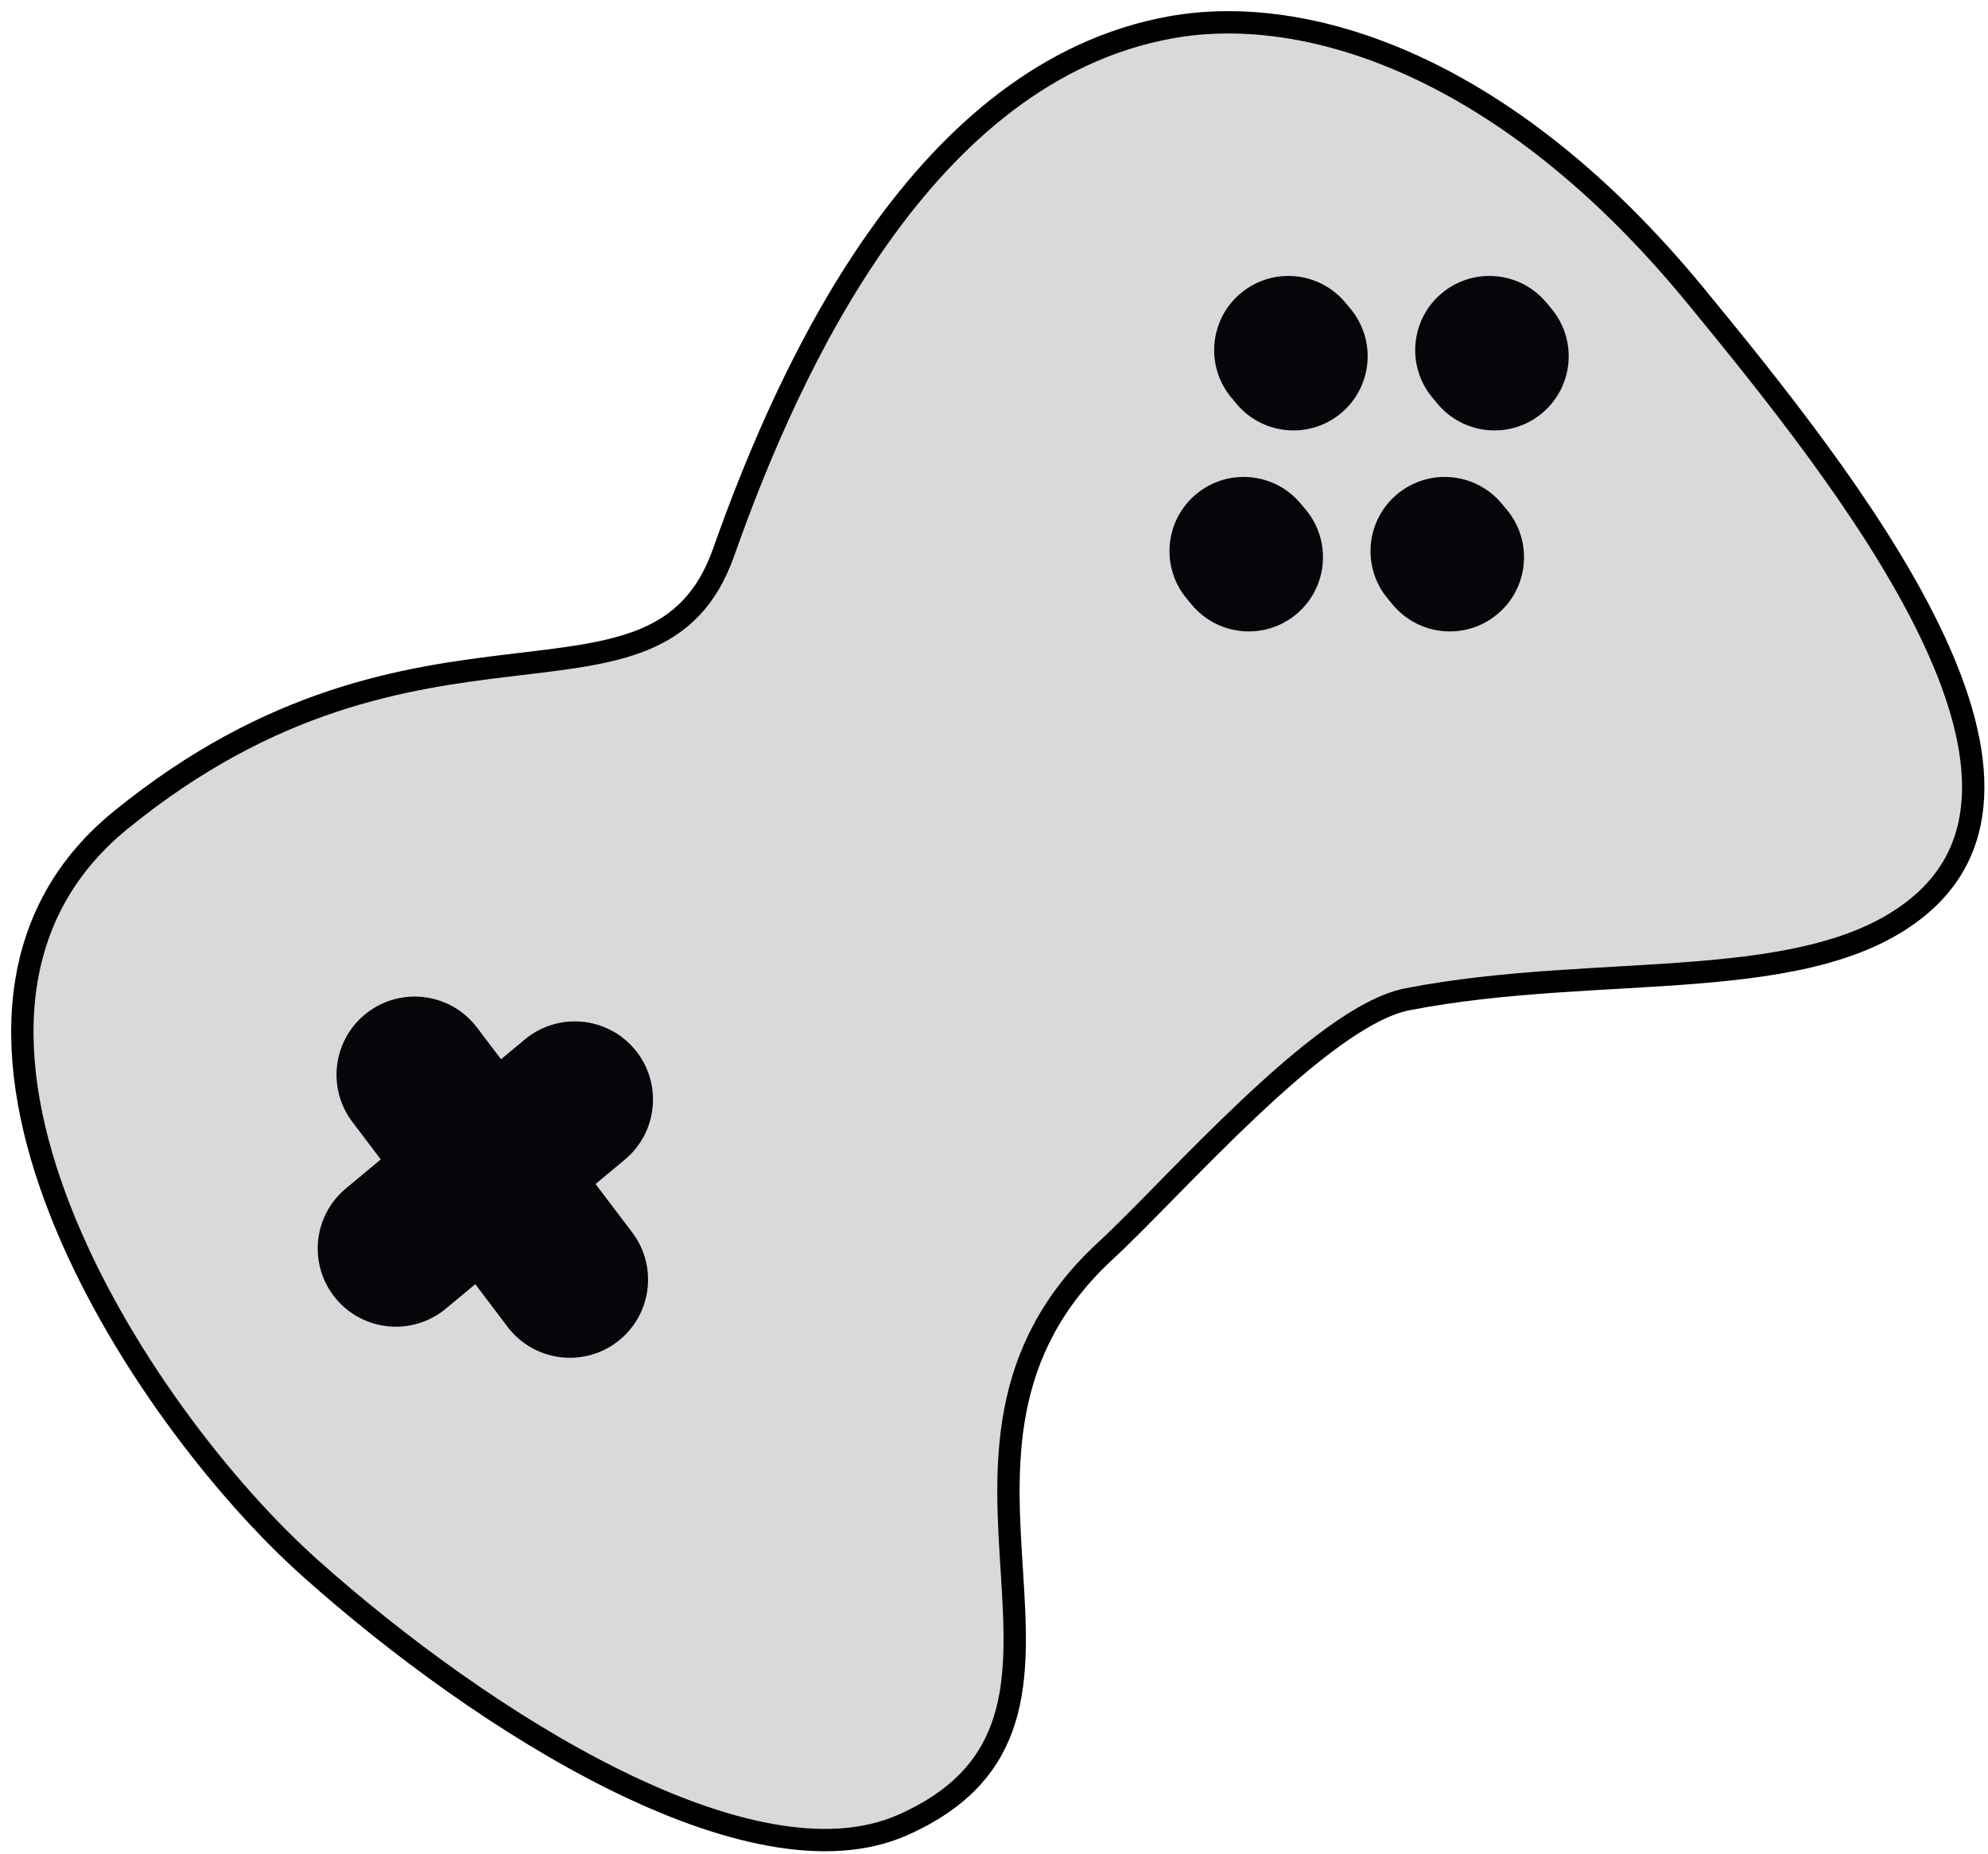
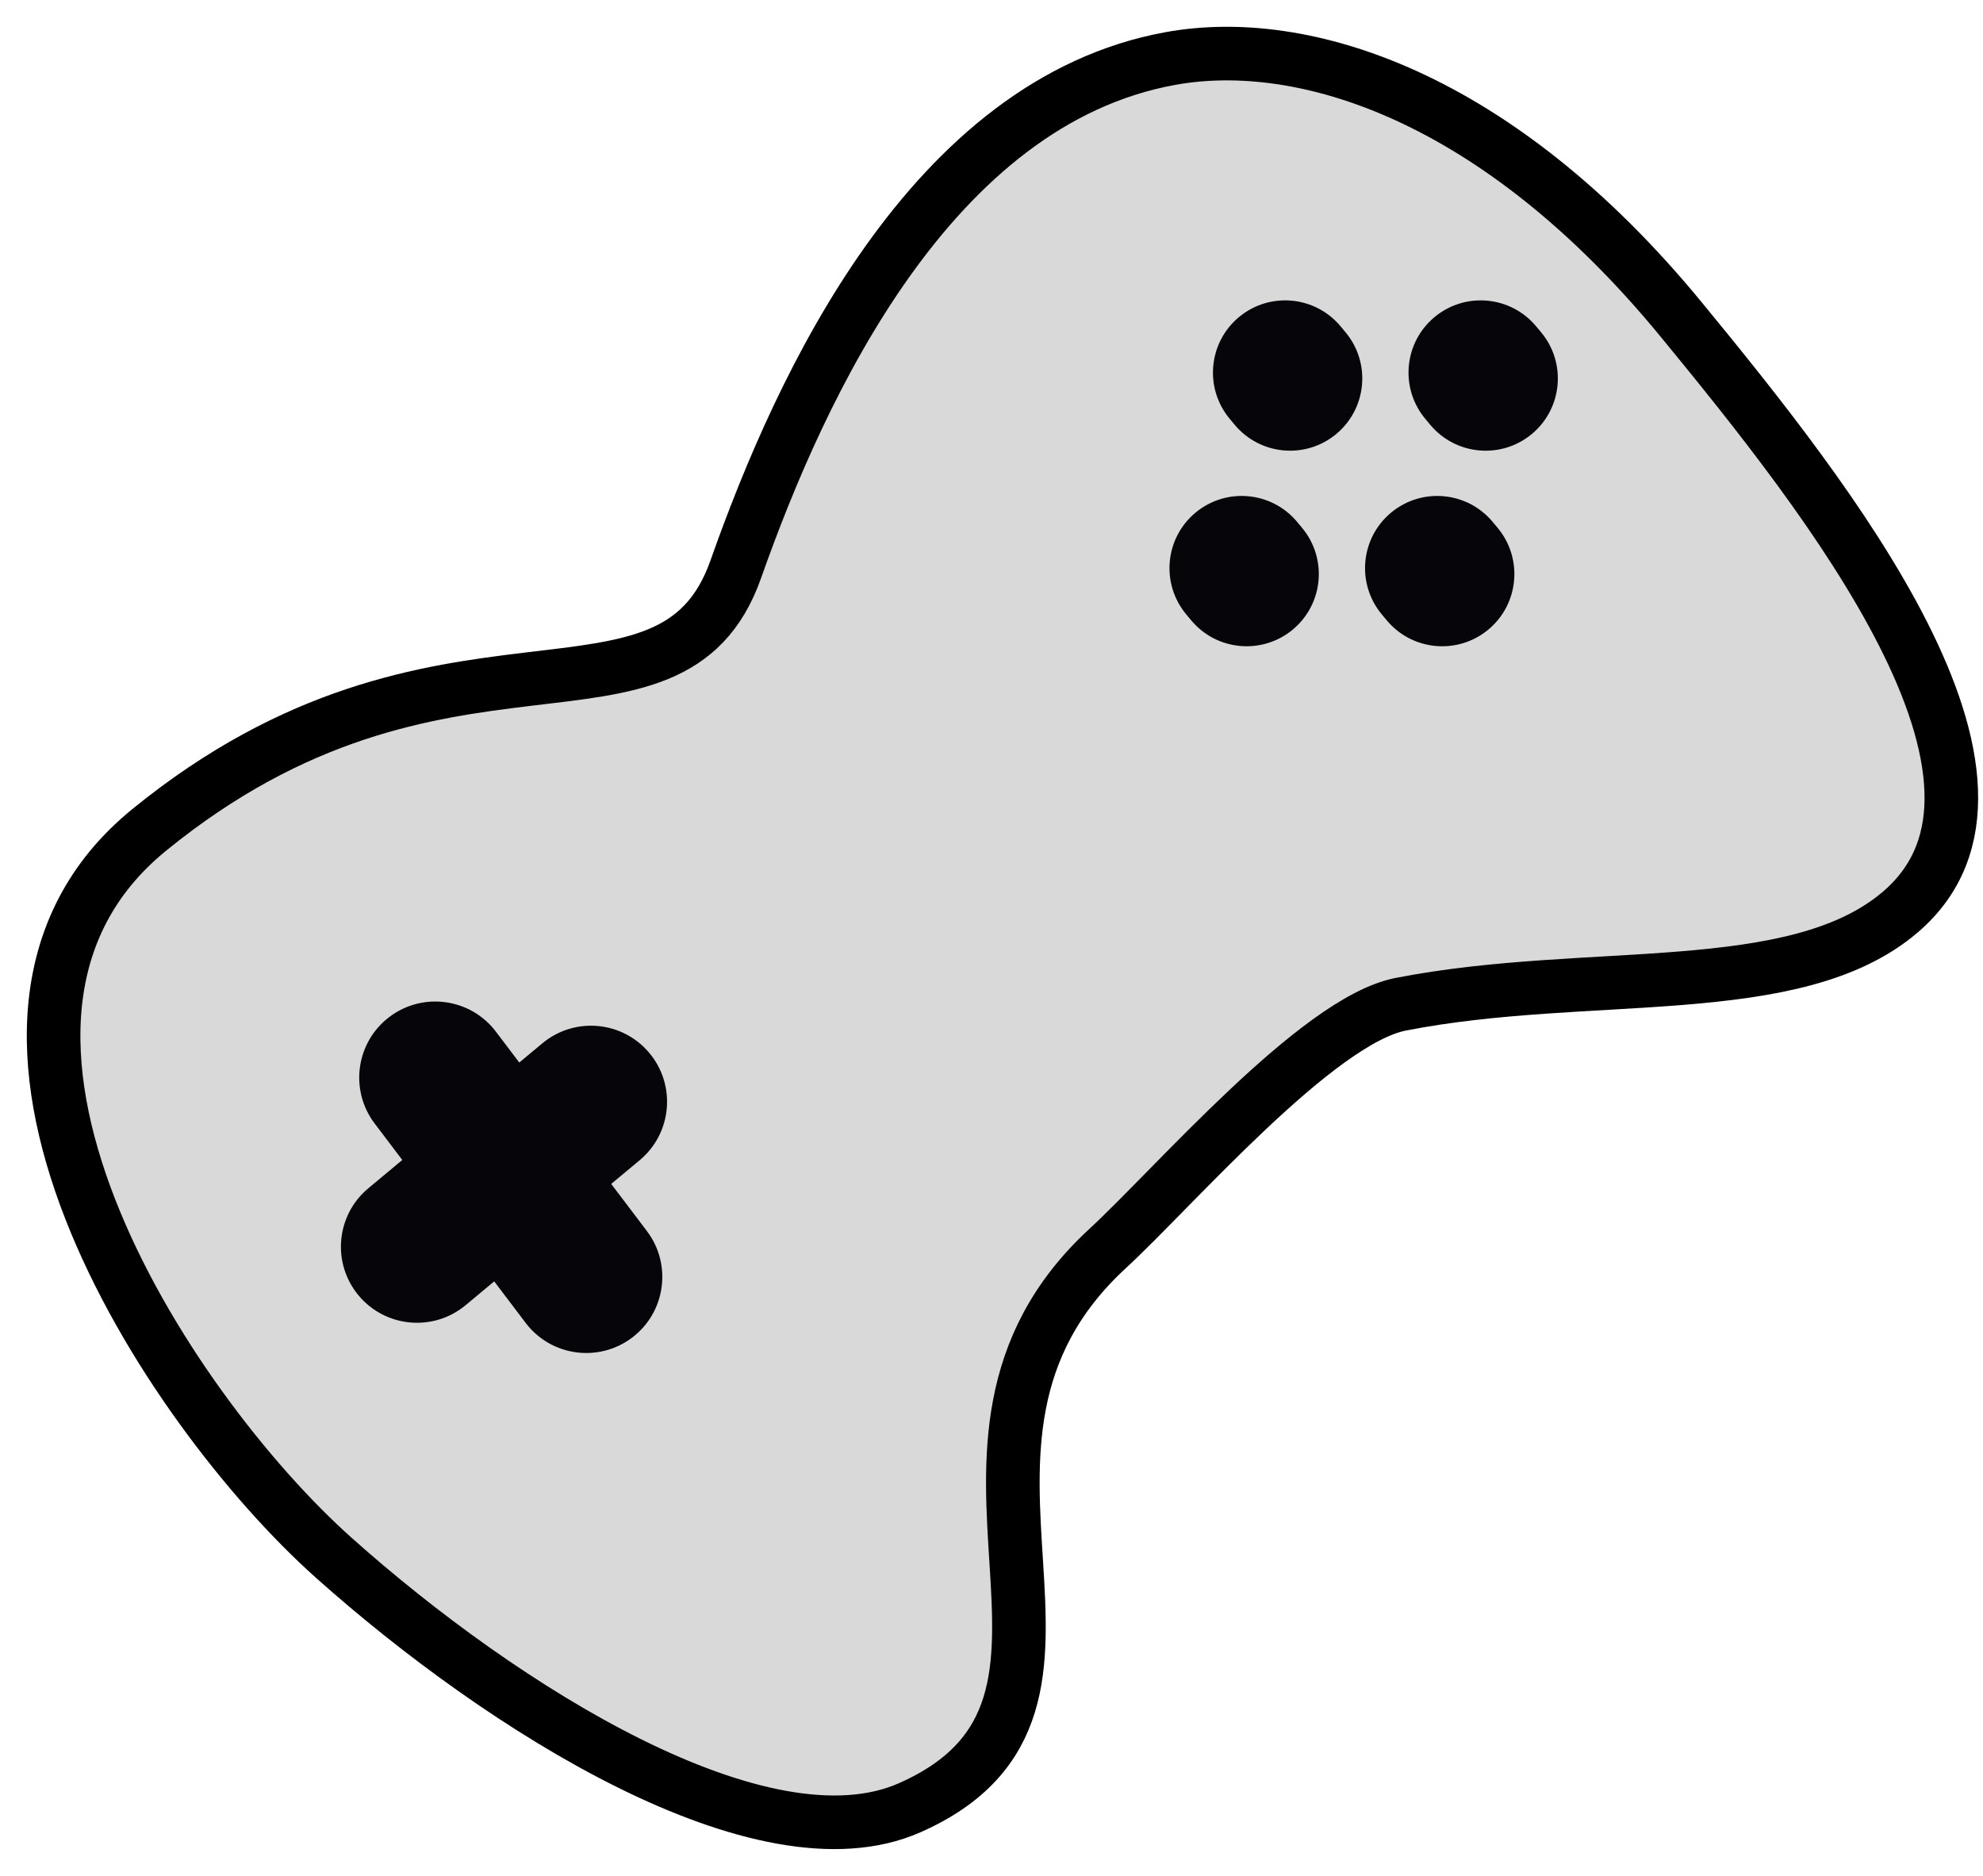
- <svg xmlns="http://www.w3.org/2000/svg" width="89" height="83" viewBox="0 0 89 83" fill="none">
-   <path d="M5.397 36.727C-5.403 45.527 6.136 63.298 13.897 70.227C21.658 77.156 33.635 84.71 40.397 81.727C51.164 76.977 39.689 65.048 49.5 56C52.569 53.169 59.157 45.499 63 44.748C71.683 43.053 81.148 44.659 86 40.5C93 34.5 82.704 21.512 75.897 13.227C67.42 2.91 58.498 0.118 52.397 1.227C41.397 3.227 35.397 16.227 32.397 24.727C29.397 33.227 18.897 25.727 5.397 36.727Z" fill="#D9D9D9" stroke="black" />
-   <rect x="13.662" y="47.448" width="7" height="18.508" rx="3.5" transform="rotate(-37.1376 13.6624 47.4482)" fill="#06050A" />
-   <rect x="26.183" y="44.307" width="7" height="17.424" rx="3.5" transform="rotate(50.21 26.1832 44.3071)" fill="#06050A" />
-   <rect x="58.105" y="11" width="7" height="6.644" rx="3.322" transform="rotate(50.21 58.1052 11)" fill="#06050A" />
-   <rect x="67.105" y="11" width="7" height="6.644" rx="3.322" transform="rotate(50.21 67.1052 11)" fill="#06050A" />
-   <rect x="56.105" y="20" width="7" height="6.644" rx="3.322" transform="rotate(50.21 56.1052 20)" fill="#06050A" />
-   <rect x="65.105" y="20" width="7" height="6.644" rx="3.322" transform="rotate(50.21 65.1052 20)" fill="#06050A" />
+ <svg xmlns="http://www.w3.org/2000/svg" width="37" height="35" viewBox="0 0 37 35" fill="none">
+   <path d="M2.783 15.485C-1.596 19.052 3.082 26.257 6.229 29.066C9.375 31.875 14.231 34.938 16.972 33.729C21.338 31.803 16.685 26.967 20.663 23.298C21.907 22.151 24.578 19.041 26.136 18.737C29.657 18.049 33.494 18.7 35.461 17.014C38.299 14.582 34.125 9.316 31.365 5.957C27.928 1.774 24.311 0.642 21.837 1.092C17.378 1.903 14.945 7.173 13.729 10.62C12.513 14.066 8.256 11.025 2.783 15.485Z" fill="#D9D9D9" stroke="black" />
+   <rect x="6.134" y="19.831" width="2.838" height="7.504" rx="1.419" transform="rotate(-37.1376 6.13361 19.8312)" fill="#06050A" />
+   <rect x="11.21" y="18.558" width="2.838" height="7.064" rx="1.419" transform="rotate(50.21 11.2098 18.5577)" fill="#06050A" />
+   <rect x="24.152" y="5.054" width="2.838" height="2.694" rx="1.347" transform="rotate(50.21 24.1518 5.0542)" fill="#06050A" />
+   <rect x="27.801" y="5.054" width="2.838" height="2.694" rx="1.347" transform="rotate(50.21 27.8006 5.0542)" fill="#06050A" />
+   <rect x="23.341" y="8.703" width="2.838" height="2.694" rx="1.347" transform="rotate(50.21 23.3409 8.703)" fill="#06050A" />
+   <rect x="26.99" y="8.703" width="2.838" height="2.694" rx="1.347" transform="rotate(50.21 26.9897 8.703)" fill="#06050A" />
</svg>
